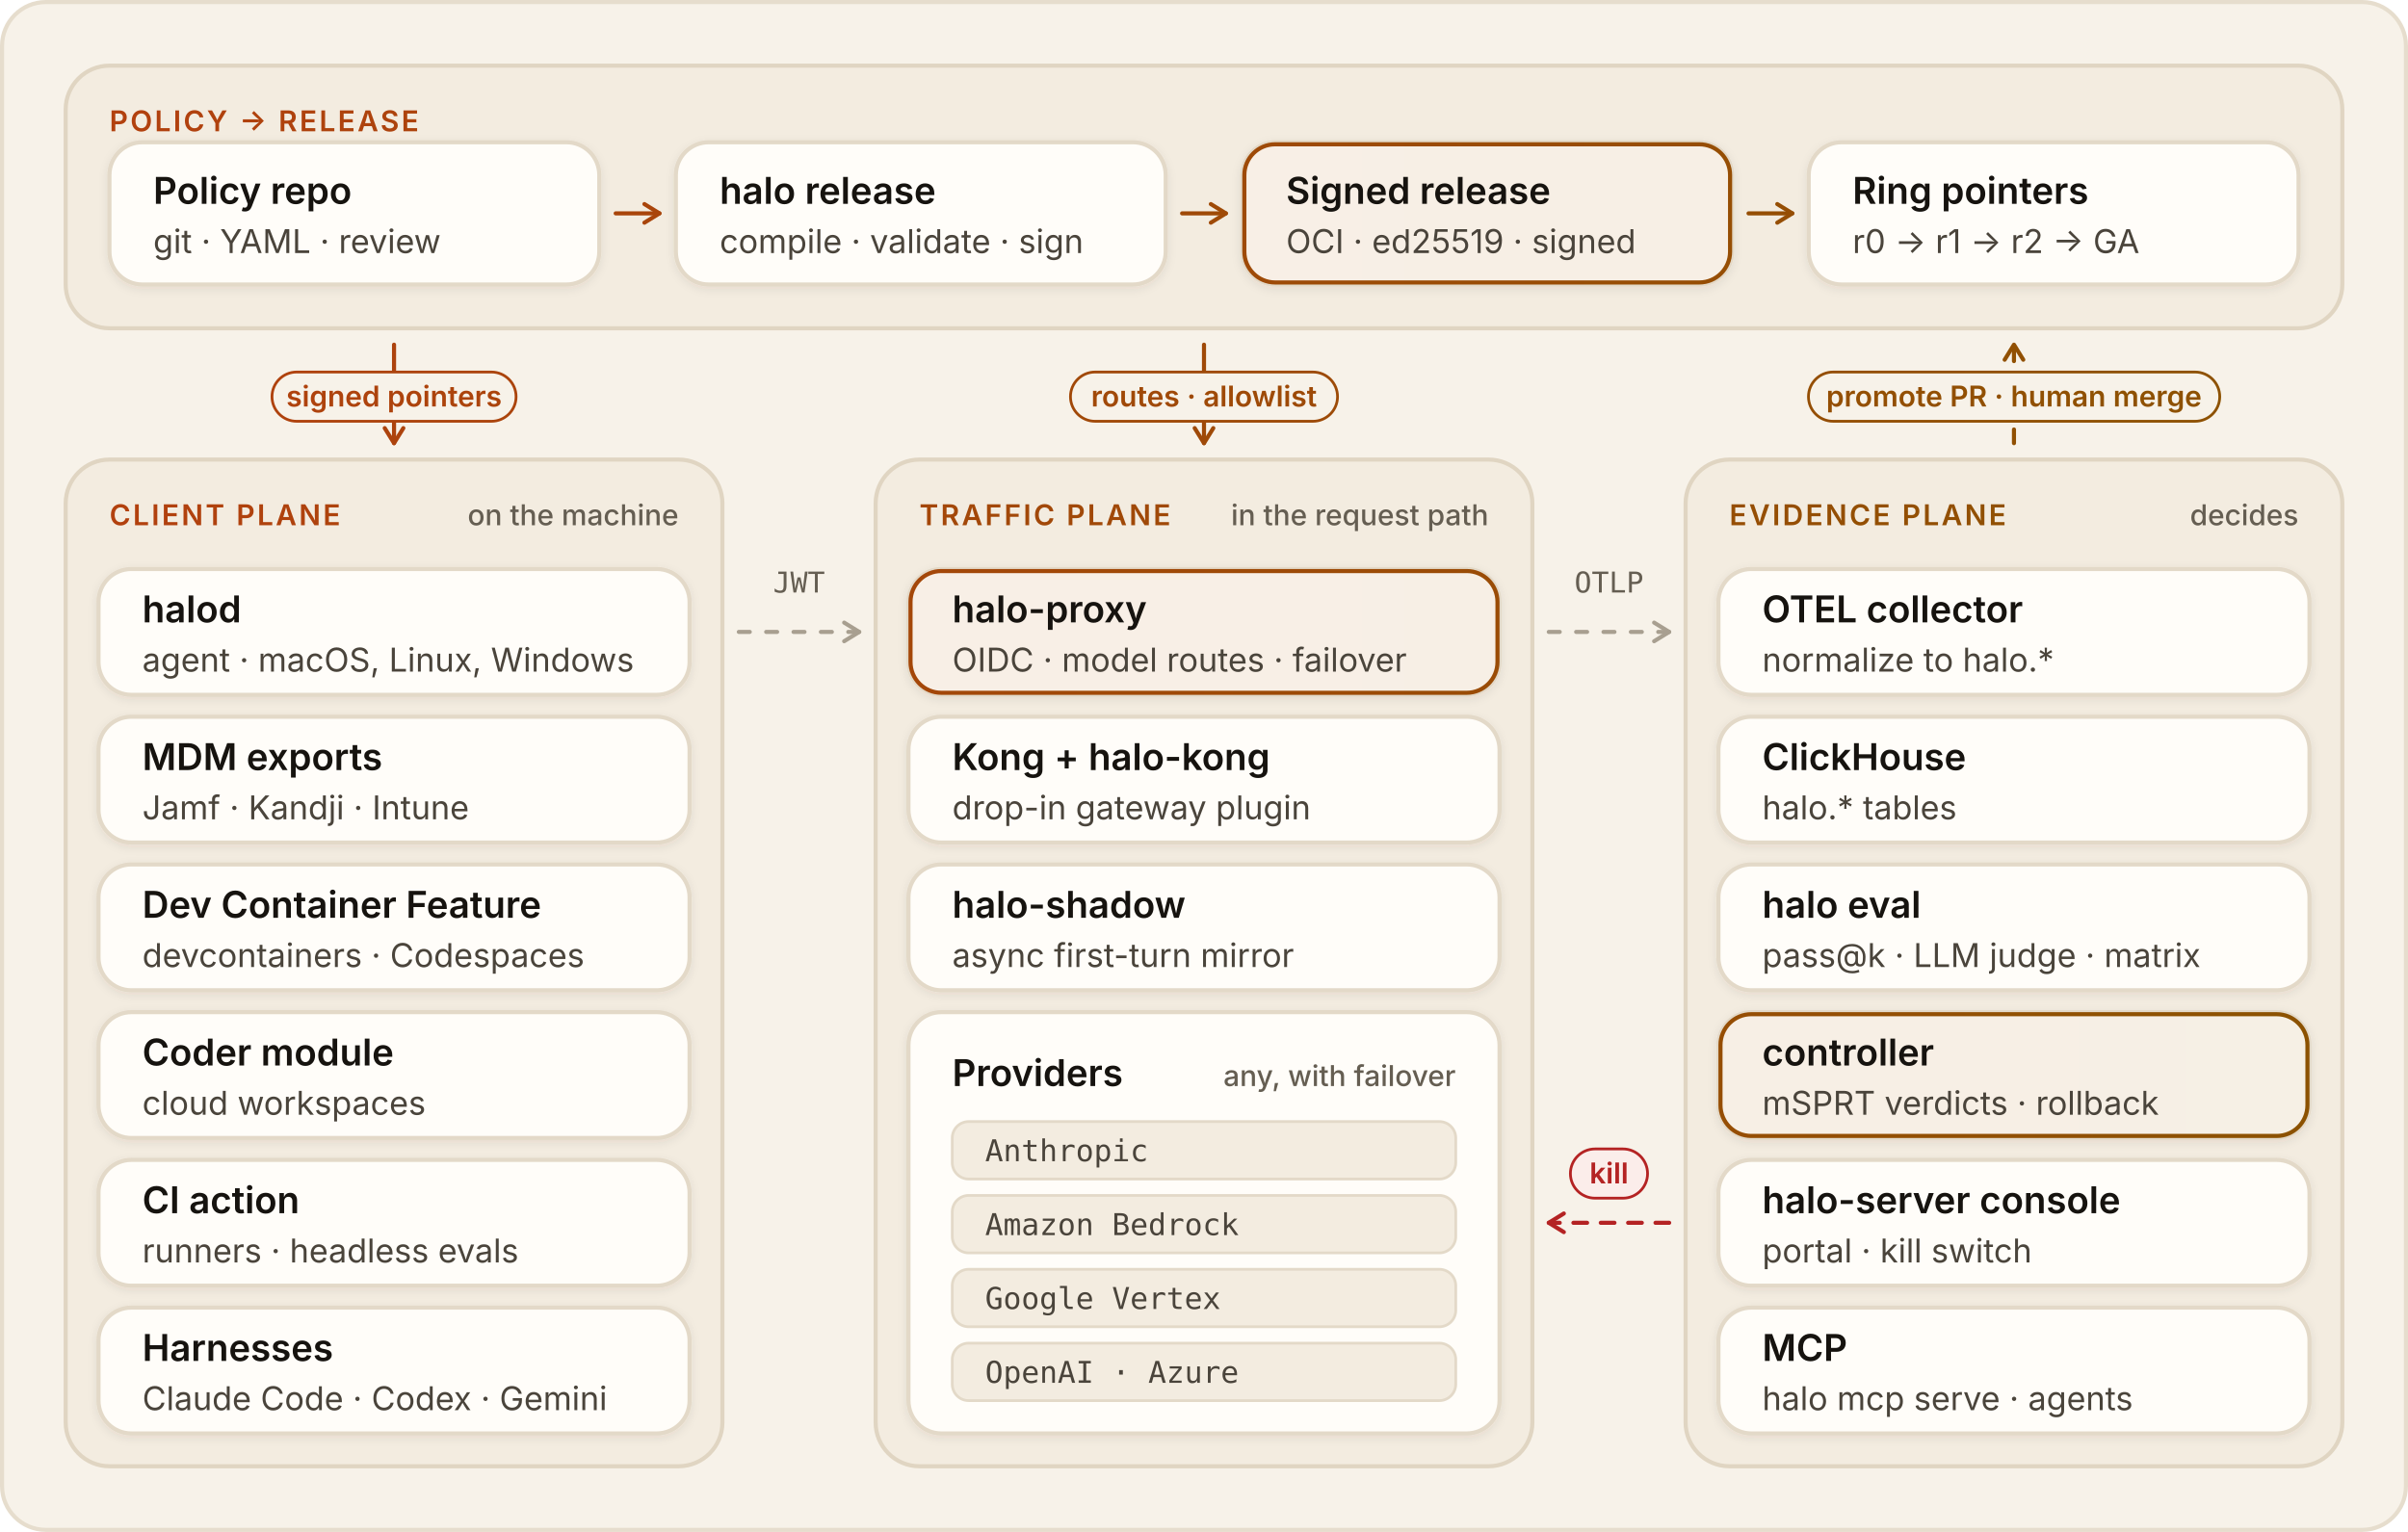
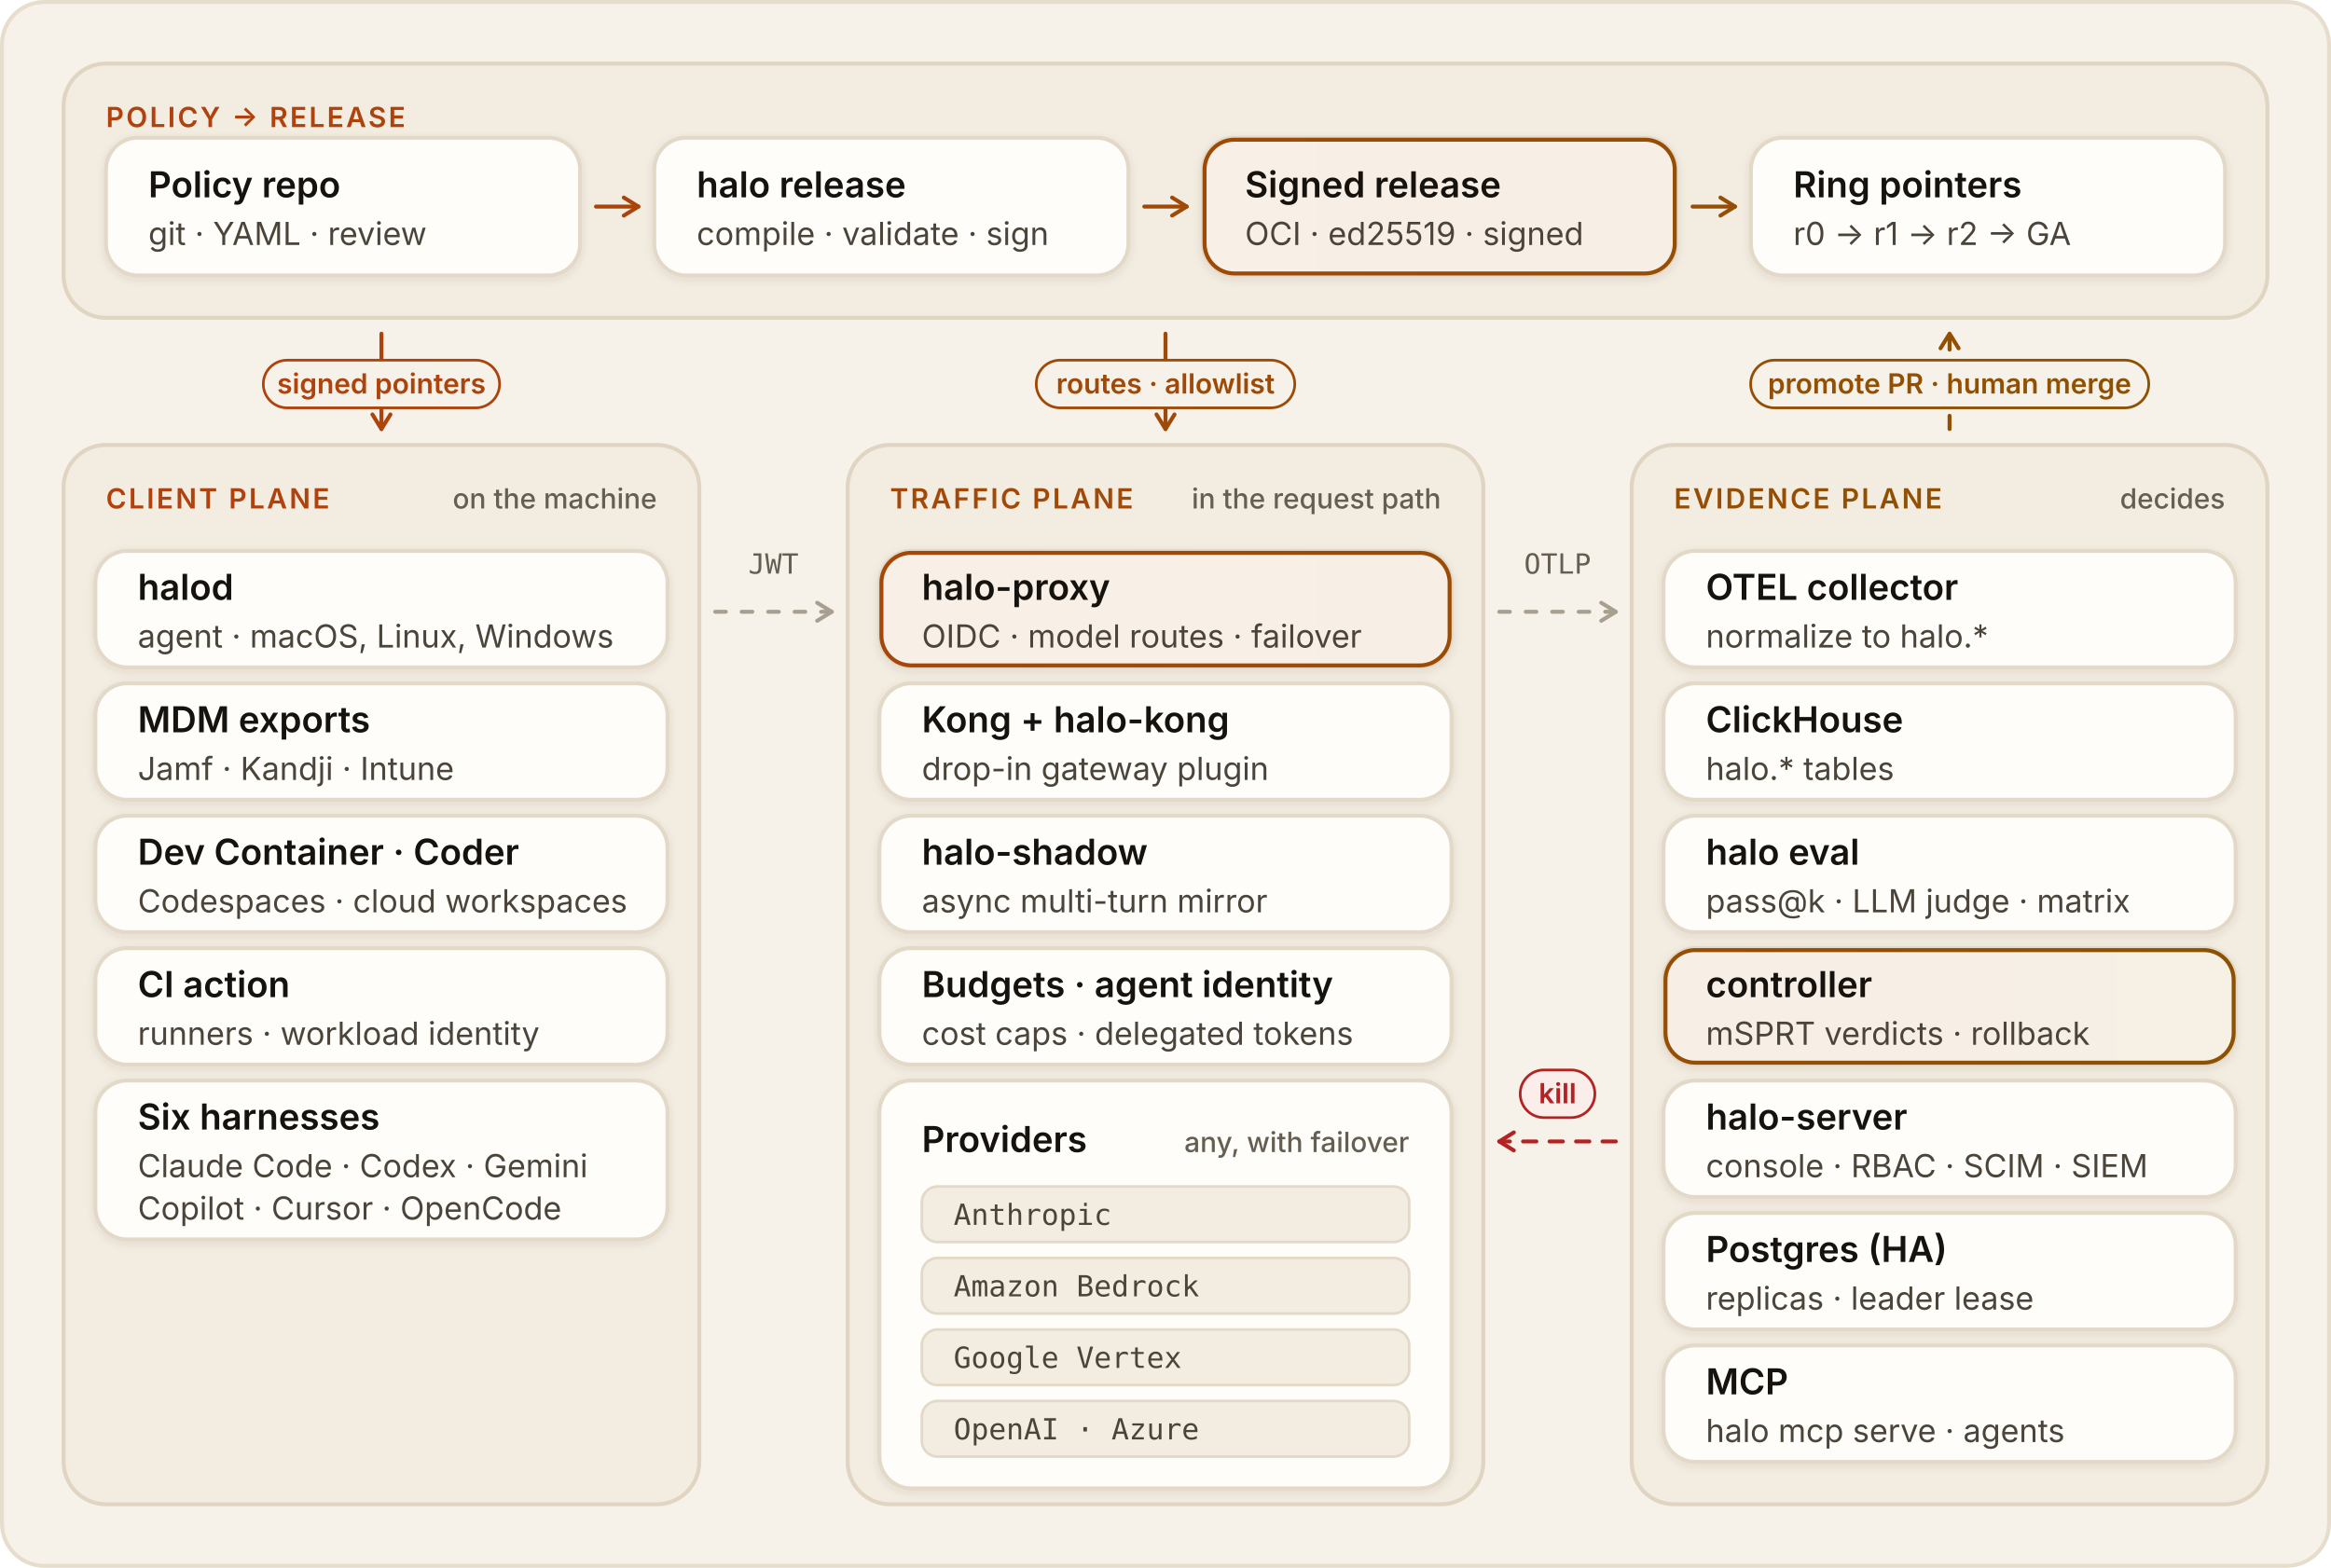
- <svg xmlns="http://www.w3.org/2000/svg" viewBox="0 0 880 560" width="880" height="560" role="img" aria-labelledby="t d" font-family="ui-sans-serif,-apple-system,Inter,'Segoe UI',sans-serif">
+ <svg xmlns="http://www.w3.org/2000/svg" viewBox="0 0 880 592" width="880" height="592" role="img" aria-labelledby="t d" font-family="ui-sans-serif,-apple-system,Inter,'Segoe UI',sans-serif">
  <style>
.cv{fill:#f7f2e9;stroke:#e6ddcd;stroke-width:1.5}
.card{fill:#fffdf9;stroke:#e3d9c8;stroke-width:1.5}
.soft{fill:url(#gs)}
.ring{fill:none;stroke:url(#ga);stroke-width:1.5}
.dcard{fill:#fbedea;stroke:#b42323;stroke-width:1.5}
.ghost{fill:none;stroke:#a89f90;stroke-width:1.5;stroke-dasharray:4 4}
.zone{fill:#f3ece0;stroke:#e0d5c2;stroke-width:1.5}
.chip{fill:#f3ece0;stroke:#e3d9c8;stroke-width:1}
text{font-family:ui-sans-serif,-apple-system,Inter,'Segoe UI',sans-serif}
.t{font-size:13.5px;font-weight:600;fill:#16130f}
.tm{font:600 12.5px ui-monospace,'SF Mono','JetBrains Mono',Menlo,Consolas,monospace;fill:#16130f}
.td{fill:#b42323}
.s{font-size:12px;fill:#4a443b}
.m{font:11px ui-monospace,'SF Mono','JetBrains Mono',Menlo,Consolas,monospace;fill:#4a443b}
.xs{font-size:10.5px;font-weight:500;fill:#655e52}
.xm{font-family:ui-monospace,'SF Mono','JetBrains Mono',Menlo,Consolas,monospace;font-weight:400}
.xa{fill:url(#ga);font-weight:600}
.xd{fill:#b42323;font-weight:600}
.xw{fill:#fffdf9;font-weight:600}
.k{font-size:10.5px;font-weight:600;letter-spacing:.08em;fill:#655e52}
.ka{fill:url(#ga)}
.h1{font-size:42px;font-weight:700;letter-spacing:-.02em;fill:#16130f}
.ln,.la,.ld,.lm{fill:none;stroke-width:1.5;stroke-linecap:round;stroke-linejoin:round}
.ln{stroke:#a89f90}.la{stroke:url(#ga)}.ld{stroke:#b42323}.lm{stroke:#e3d9c8}
.lane{stroke:#e3d9c8;stroke-width:1.5;stroke-dasharray:3 4}
.dash{stroke-dasharray:5 5}
.dl{fill:#a89f90}.da{fill:url(#ga)}.dd{fill:#b42323}
.pl{fill:#f7f2e9}.pa{fill:#f7f2e9;stroke:url(#ga);stroke-width:1}
.pd{fill:#fbedea;stroke:#b42323;stroke-width:1}.ps{fill:url(#ga)}
.fa{fill:url(#ga)}.fs{fill:url(#gs)}.fm{fill:#f3ece0}.fd{fill:#b42323}.ft{fill:#16130f}
.bdg{fill:url(#ga)}.bn{font-size:9.5px;font-weight:700;fill:#fffdf9}
.ic{fill:none;stroke:url(#ga);stroke-width:1.75;stroke-linecap:round;stroke-linejoin:round}
.pkt{fill:url(#ga)}
.grow{transform-box:fill-box;transform-origin:left;animation:grow 4.8s cubic-bezier(.6,0,.2,1) infinite}
@keyframes grow{0%{transform:scaleX(.08)}25%{transform:scaleX(.3)}50%{transform:scaleX(.55)}75%,100%{transform:scaleX(1)}}
.flow{stroke-dasharray:4 6;animation:flow 1.1s linear infinite}
@keyframes flow{to{stroke-dashoffset:-20}}
.blink{animation:blink 3.2s ease-in-out infinite}
@keyframes blink{0%,100%{opacity:.18}35%,65%{opacity:1}}
.pulse{transform-box:fill-box;transform-origin:center;animation:pulse 2.8s ease-out infinite}
@keyframes pulse{0%{opacity:.55;transform:scale(.6)}100%{opacity:0;transform:scale(1.5)}}
@media (prefers-reduced-motion:reduce){.flow,.blink,.pulse,.grow{animation:none}.blink{opacity:1}.pulse,.pkt{display:none}}
</style>
  <defs>
    <linearGradient id="ga" gradientUnits="userSpaceOnUse" x1="0" y1="0" x2="880" y2="0">
      <stop offset="0" stop-color="#b4400f" />
      <stop offset="1" stop-color="#8a5300" />
    </linearGradient>
    <linearGradient id="gs" gradientUnits="userSpaceOnUse" x1="0" y1="0" x2="880" y2="0">
      <stop offset="0" stop-color="#b4400f" stop-opacity="0.08" />
      <stop offset="1" stop-color="#8a5300" stop-opacity="0.08" />
    </linearGradient>
    <filter id="sh" x="-10%" y="-10%" width="120%" height="140%">
      <feDropShadow dx="0" dy="1" stdDeviation="1.6" flood-color="#3c280a" flood-opacity="0.08" />
    </filter>
  </defs>
-   <rect class="cv" x=".75" y=".75" width="878.5" height="558.5" rx="16" />
+   <rect class="cv" x=".75" y=".75" width="878.5" height="590.5" rx="16" />
  <rect class="zone" x="24" y="24" width="832" height="96" rx="16" />
  <text class="k ka" x="40" y="48">POLICY → RELEASE</text>
  <rect class="card" x="40.0" y="52" width="179.0" height="52" rx="12" filter="url(#sh)" />
  <text class="t" x="56" y="74.5">Policy repo</text>
  <text class="s" x="56" y="92.5">git · YAML · review</text>
  <rect class="card" x="247.0" y="52" width="179.0" height="52" rx="12" filter="url(#sh)" />
  <text class="t" x="263" y="74.5">halo release</text>
  <text class="s" x="263" y="92.5">compile · validate · sign</text>
  <rect class="card" x="454.0" y="52" width="179.0" height="52" rx="12" filter="url(#sh)" />
  <rect class="soft" x="454.0" y="52" width="179.0" height="52" rx="12" />
  <rect class="ring" x="454.75" y="52.75" width="177.5" height="50.5" rx="11.25" />
  <text class="t" x="470" y="74.5">Signed release</text>
  <text class="s" x="470" y="92.5">OCI · ed25519 · signed</text>
  <rect class="card" x="661.0" y="52" width="179.0" height="52" rx="12" filter="url(#sh)" />
  <text class="t" x="677" y="74.5">Ring pointers</text>
  <text class="s" x="677" y="92.5">r0 → r1 → r2 → GA</text>
  <path class="la" d="M225 78L241 78" />
  <path class="la hd" d="M235.5 81.4L241 78L235.5 74.6" />
  <path class="la" d="M432 78L448 78" />
  <path class="la hd" d="M442.5 81.4L448 78L442.5 74.6" />
  <path class="la" d="M639 78L655 78" />
  <path class="la hd" d="M649.5 81.4L655 78L649.5 74.6" />
-   <rect class="zone" x="24" y="168" width="240" height="368" rx="16" />
+   <rect class="zone" x="24" y="168" width="240" height="400" rx="16" />
  <text class="k ka" x="40" y="192">CLIENT PLANE</text>
  <text class="xs" x="248" y="192" text-anchor="end">on the machine</text>
-   <rect class="card" x="36" y="208" width="216" height="46" rx="12" filter="url(#sh)" />
-   <text class="t" x="52" y="227.5">halod</text>
-   <text class="s" x="52" y="245.5">agent · macOS, Linux, Windows</text>
-   <rect class="card" x="36" y="262" width="216" height="46" rx="12" filter="url(#sh)" />
-   <text class="t" x="52" y="281.5">MDM exports</text>
-   <text class="s" x="52" y="299.5">Jamf · Kandji · Intune</text>
-   <rect class="card" x="36" y="316" width="216" height="46" rx="12" filter="url(#sh)" />
-   <text class="t" x="52" y="335.5">Dev Container Feature</text>
-   <text class="s" x="52" y="353.5">devcontainers · Codespaces</text>
-   <rect class="card" x="36" y="370" width="216" height="46" rx="12" filter="url(#sh)" />
-   <text class="t" x="52" y="389.5">Coder module</text>
-   <text class="s" x="52" y="407.5">cloud workspaces</text>
-   <rect class="card" x="36" y="424" width="216" height="46" rx="12" filter="url(#sh)" />
-   <text class="t" x="52" y="443.5">CI action</text>
-   <text class="s" x="52" y="461.5">runners · headless evals</text>
-   <rect class="card" x="36" y="478" width="216" height="46" rx="12" filter="url(#sh)" />
-   <text class="t" x="52" y="497.5">Harnesses</text>
-   <text class="s" x="52" y="515.5">Claude Code · Codex · Gemini</text>
-   <rect class="zone" x="320" y="168" width="240" height="368" rx="16" />
+   <rect class="card" x="36" y="208" width="216" height="44" rx="12" filter="url(#sh)" />
+   <text class="t" x="52" y="226.5">halod</text>
+   <text class="s" x="52" y="244.5">agent · macOS, Linux, Windows</text>
+   <rect class="card" x="36" y="258" width="216" height="44" rx="12" filter="url(#sh)" />
+   <text class="t" x="52" y="276.5">MDM exports</text>
+   <text class="s" x="52" y="294.5">Jamf · Kandji · Intune</text>
+   <rect class="card" x="36" y="308" width="216" height="44" rx="12" filter="url(#sh)" />
+   <text class="t" x="52" y="326.5">Dev Container · Coder</text>
+   <text class="s" x="52" y="344.5">Codespaces · cloud workspaces</text>
+   <rect class="card" x="36" y="358" width="216" height="44" rx="12" filter="url(#sh)" />
+   <text class="t" x="52" y="376.5">CI action</text>
+   <text class="s" x="52" y="394.5">runners · workload identity</text>
+   <rect class="card" x="36" y="408" width="216" height="60" rx="12" filter="url(#sh)" />
+   <text class="t" x="52" y="426.5">Six harnesses</text>
+   <text class="s" x="52" y="444.5">Claude Code · Codex · Gemini</text>
+   <text class="s" x="52" y="460.5">Copilot · Cursor · OpenCode</text>
+   <rect class="zone" x="320" y="168" width="240" height="400" rx="16" />
  <text class="k ka" x="336" y="192">TRAFFIC PLANE</text>
  <text class="xs" x="544" y="192" text-anchor="end">in the request path</text>
-   <rect class="card" x="332" y="208" width="216" height="46" rx="12" filter="url(#sh)" />
-   <rect class="soft" x="332" y="208" width="216" height="46" rx="12" />
-   <rect class="ring" x="332.75" y="208.75" width="214.5" height="44.5" rx="11.25" />
-   <text class="t" x="348" y="227.5">halo-proxy</text>
-   <text class="s" x="348" y="245.5">OIDC · model routes · failover</text>
-   <rect class="card" x="332" y="262" width="216" height="46" rx="12" filter="url(#sh)" />
-   <text class="t" x="348" y="281.5">Kong + halo-kong</text>
-   <text class="s" x="348" y="299.5">drop-in gateway plugin</text>
-   <rect class="card" x="332" y="316" width="216" height="46" rx="12" filter="url(#sh)" />
-   <text class="t" x="348" y="335.5">halo-shadow</text>
-   <text class="s" x="348" y="353.5">async first-turn mirror</text>
-   <rect class="zone" x="616" y="168" width="240" height="368" rx="16" />
+   <rect class="card" x="332" y="208" width="216" height="44" rx="12" filter="url(#sh)" />
+   <rect class="soft" x="332" y="208" width="216" height="44" rx="12" />
+   <rect class="ring" x="332.75" y="208.75" width="214.5" height="42.5" rx="11.25" />
+   <text class="t" x="348" y="226.5">halo-proxy</text>
+   <text class="s" x="348" y="244.5">OIDC · model routes · failover</text>
+   <rect class="card" x="332" y="258" width="216" height="44" rx="12" filter="url(#sh)" />
+   <text class="t" x="348" y="276.5">Kong + halo-kong</text>
+   <text class="s" x="348" y="294.5">drop-in gateway plugin</text>
+   <rect class="card" x="332" y="308" width="216" height="44" rx="12" filter="url(#sh)" />
+   <text class="t" x="348" y="326.5">halo-shadow</text>
+   <text class="s" x="348" y="344.5">async multi-turn mirror</text>
+   <rect class="card" x="332" y="358" width="216" height="44" rx="12" filter="url(#sh)" />
+   <text class="t" x="348" y="376.5">Budgets · agent identity</text>
+   <text class="s" x="348" y="394.5">cost caps · delegated tokens</text>
+   <rect class="zone" x="616" y="168" width="240" height="400" rx="16" />
  <text class="k ka" x="632" y="192">EVIDENCE PLANE</text>
  <text class="xs" x="840" y="192" text-anchor="end">decides</text>
-   <rect class="card" x="628" y="208" width="216" height="46" rx="12" filter="url(#sh)" />
-   <text class="t" x="644" y="227.5">OTEL collector</text>
-   <text class="s" x="644" y="245.5">normalize to halo.*</text>
-   <rect class="card" x="628" y="262" width="216" height="46" rx="12" filter="url(#sh)" />
-   <text class="t" x="644" y="281.5">ClickHouse</text>
-   <text class="s" x="644" y="299.5">halo.* tables</text>
-   <rect class="card" x="628" y="316" width="216" height="46" rx="12" filter="url(#sh)" />
-   <text class="t" x="644" y="335.5">halo eval</text>
-   <text class="s" x="644" y="353.5">pass@k · LLM judge · matrix</text>
-   <rect class="card" x="628" y="370" width="216" height="46" rx="12" filter="url(#sh)" />
-   <rect class="soft" x="628" y="370" width="216" height="46" rx="12" />
-   <rect class="ring" x="628.75" y="370.75" width="214.5" height="44.5" rx="11.25" />
-   <text class="t" x="644" y="389.5">controller</text>
-   <text class="s" x="644" y="407.5">mSPRT verdicts · rollback</text>
-   <rect class="card" x="628" y="424" width="216" height="46" rx="12" filter="url(#sh)" />
-   <text class="t" x="644" y="443.5">halo-server console</text>
-   <text class="s" x="644" y="461.5">portal · kill switch</text>
-   <rect class="card" x="628" y="478" width="216" height="46" rx="12" filter="url(#sh)" />
-   <text class="t" x="644" y="497.5">MCP</text>
-   <text class="s" x="644" y="515.5">halo mcp serve · agents</text>
-   <rect class="card" x="332" y="370" width="216" height="154" rx="12" filter="url(#sh)" />
-   <text class="t" x="348" y="397">Providers</text>
-   <text class="xs" x="532" y="397" text-anchor="end">any, with failover</text>
-   <rect class="chip" x="348" y="410" width="184" height="21" rx="6" />
-   <text class="m" x="360" y="424.5">Anthropic</text>
-   <rect class="chip" x="348" y="437" width="184" height="21" rx="6" />
-   <text class="m" x="360" y="451.5">Amazon Bedrock</text>
-   <rect class="chip" x="348" y="464" width="184" height="21" rx="6" />
-   <text class="m" x="360" y="478.5">Google Vertex</text>
-   <rect class="chip" x="348" y="491" width="184" height="21" rx="6" />
-   <text class="m" x="360" y="505.5">OpenAI · Azure</text>
+   <rect class="card" x="628" y="208" width="216" height="44" rx="12" filter="url(#sh)" />
+   <text class="t" x="644" y="226.5">OTEL collector</text>
+   <text class="s" x="644" y="244.5">normalize to halo.*</text>
+   <rect class="card" x="628" y="258" width="216" height="44" rx="12" filter="url(#sh)" />
+   <text class="t" x="644" y="276.5">ClickHouse</text>
+   <text class="s" x="644" y="294.5">halo.* tables</text>
+   <rect class="card" x="628" y="308" width="216" height="44" rx="12" filter="url(#sh)" />
+   <text class="t" x="644" y="326.5">halo eval</text>
+   <text class="s" x="644" y="344.5">pass@k · LLM judge · matrix</text>
+   <rect class="card" x="628" y="358" width="216" height="44" rx="12" filter="url(#sh)" />
+   <rect class="soft" x="628" y="358" width="216" height="44" rx="12" />
+   <rect class="ring" x="628.75" y="358.75" width="214.5" height="42.5" rx="11.25" />
+   <text class="t" x="644" y="376.5">controller</text>
+   <text class="s" x="644" y="394.5">mSPRT verdicts · rollback</text>
+   <rect class="card" x="628" y="408" width="216" height="44" rx="12" filter="url(#sh)" />
+   <text class="t" x="644" y="426.5">halo-server</text>
+   <text class="s" x="644" y="444.5">console · RBAC · SCIM · SIEM</text>
+   <rect class="card" x="628" y="458" width="216" height="44" rx="12" filter="url(#sh)" />
+   <text class="t" x="644" y="476.5">Postgres (HA)</text>
+   <text class="s" x="644" y="494.5">replicas · leader lease</text>
+   <rect class="card" x="628" y="508" width="216" height="44" rx="12" filter="url(#sh)" />
+   <text class="t" x="644" y="526.5">MCP</text>
+   <text class="s" x="644" y="544.5">halo mcp serve · agents</text>
+   <rect class="card" x="332" y="408" width="216" height="154" rx="12" filter="url(#sh)" />
+   <text class="t" x="348" y="435">Providers</text>
+   <text class="xs" x="532" y="435" text-anchor="end">any, with failover</text>
+   <rect class="chip" x="348" y="448" width="184" height="21" rx="6" />
+   <text class="m" x="360" y="462.5">Anthropic</text>
+   <rect class="chip" x="348" y="475" width="184" height="21" rx="6" />
+   <text class="m" x="360" y="489.5">Amazon Bedrock</text>
+   <rect class="chip" x="348" y="502" width="184" height="21" rx="6" />
+   <text class="m" x="360" y="516.5">Google Vertex</text>
+   <rect class="chip" x="348" y="529" width="184" height="21" rx="6" />
+   <text class="m" x="360" y="543.5">OpenAI · Azure</text>
  <path class="la" d="M144 126L144 162" />
  <path class="la hd" d="M140.6 156.5L144 162L147.4 156.5" />
  <rect class="pa" x="99.4" y="136" width="89.2" height="18" rx="9" />
  <text class="xs xa" x="144" y="148.6" text-anchor="middle">signed pointers</text>
  <path class="la" d="M440 126L440 162" />
  <path class="la hd" d="M436.6 156.5L440 162L443.4 156.5" />
  <rect class="pa" x="391.2" y="136" width="97.6" height="18" rx="9" />
  <text class="xs xa" x="440" y="148.6" text-anchor="middle">routes · allowlist</text>
  <path class="la dash" d="M736 162L736 126" />
  <path class="la hd" d="M739.4 131.5L736 126L732.6 131.5" />
  <rect class="pa" x="660.9" y="136" width="150.3" height="18" rx="9" />
  <text class="xs xa" x="736" y="148.6" text-anchor="middle">promote PR · human merge</text>
  <path class="ln flow" d="M270 231L314 231" />
  <path class="ln hd" d="M308.5 234.4L314 231L308.5 227.6" />
  <rect class="pl" x="275.4" y="204" width="33.2" height="18" rx="9" />
  <text class="xs xm" x="292" y="216.6" text-anchor="middle">JWT</text>
  <path class="ln flow" d="M566 231L610 231" />
  <path class="ln hd" d="M604.5 234.4L610 231L604.5 227.6" />
  <rect class="pl" x="568.2" y="204" width="39.6" height="18" rx="9" />
  <text class="xs xm" x="588" y="216.6" text-anchor="middle">OTLP</text>
-   <path class="ld dash" d="M610 447L566 447" />
-   <path class="ld hd" d="M571.5 443.6L566 447L571.5 450.4" />
-   <rect class="pd" x="573.9" y="420" width="28.2" height="18" rx="9" />
-   <text class="xs xd" x="588" y="432.6" text-anchor="middle">kill</text>
+   <path class="ld dash" d="M610 431L566 431" />
+   <path class="ld hd" d="M571.5 427.6L566 431L571.5 434.4" />
+   <rect class="pd" x="573.9" y="404" width="28.2" height="18" rx="9" />
+   <text class="xs xd" x="588" y="416.6" text-anchor="middle">kill</text>
</svg>
